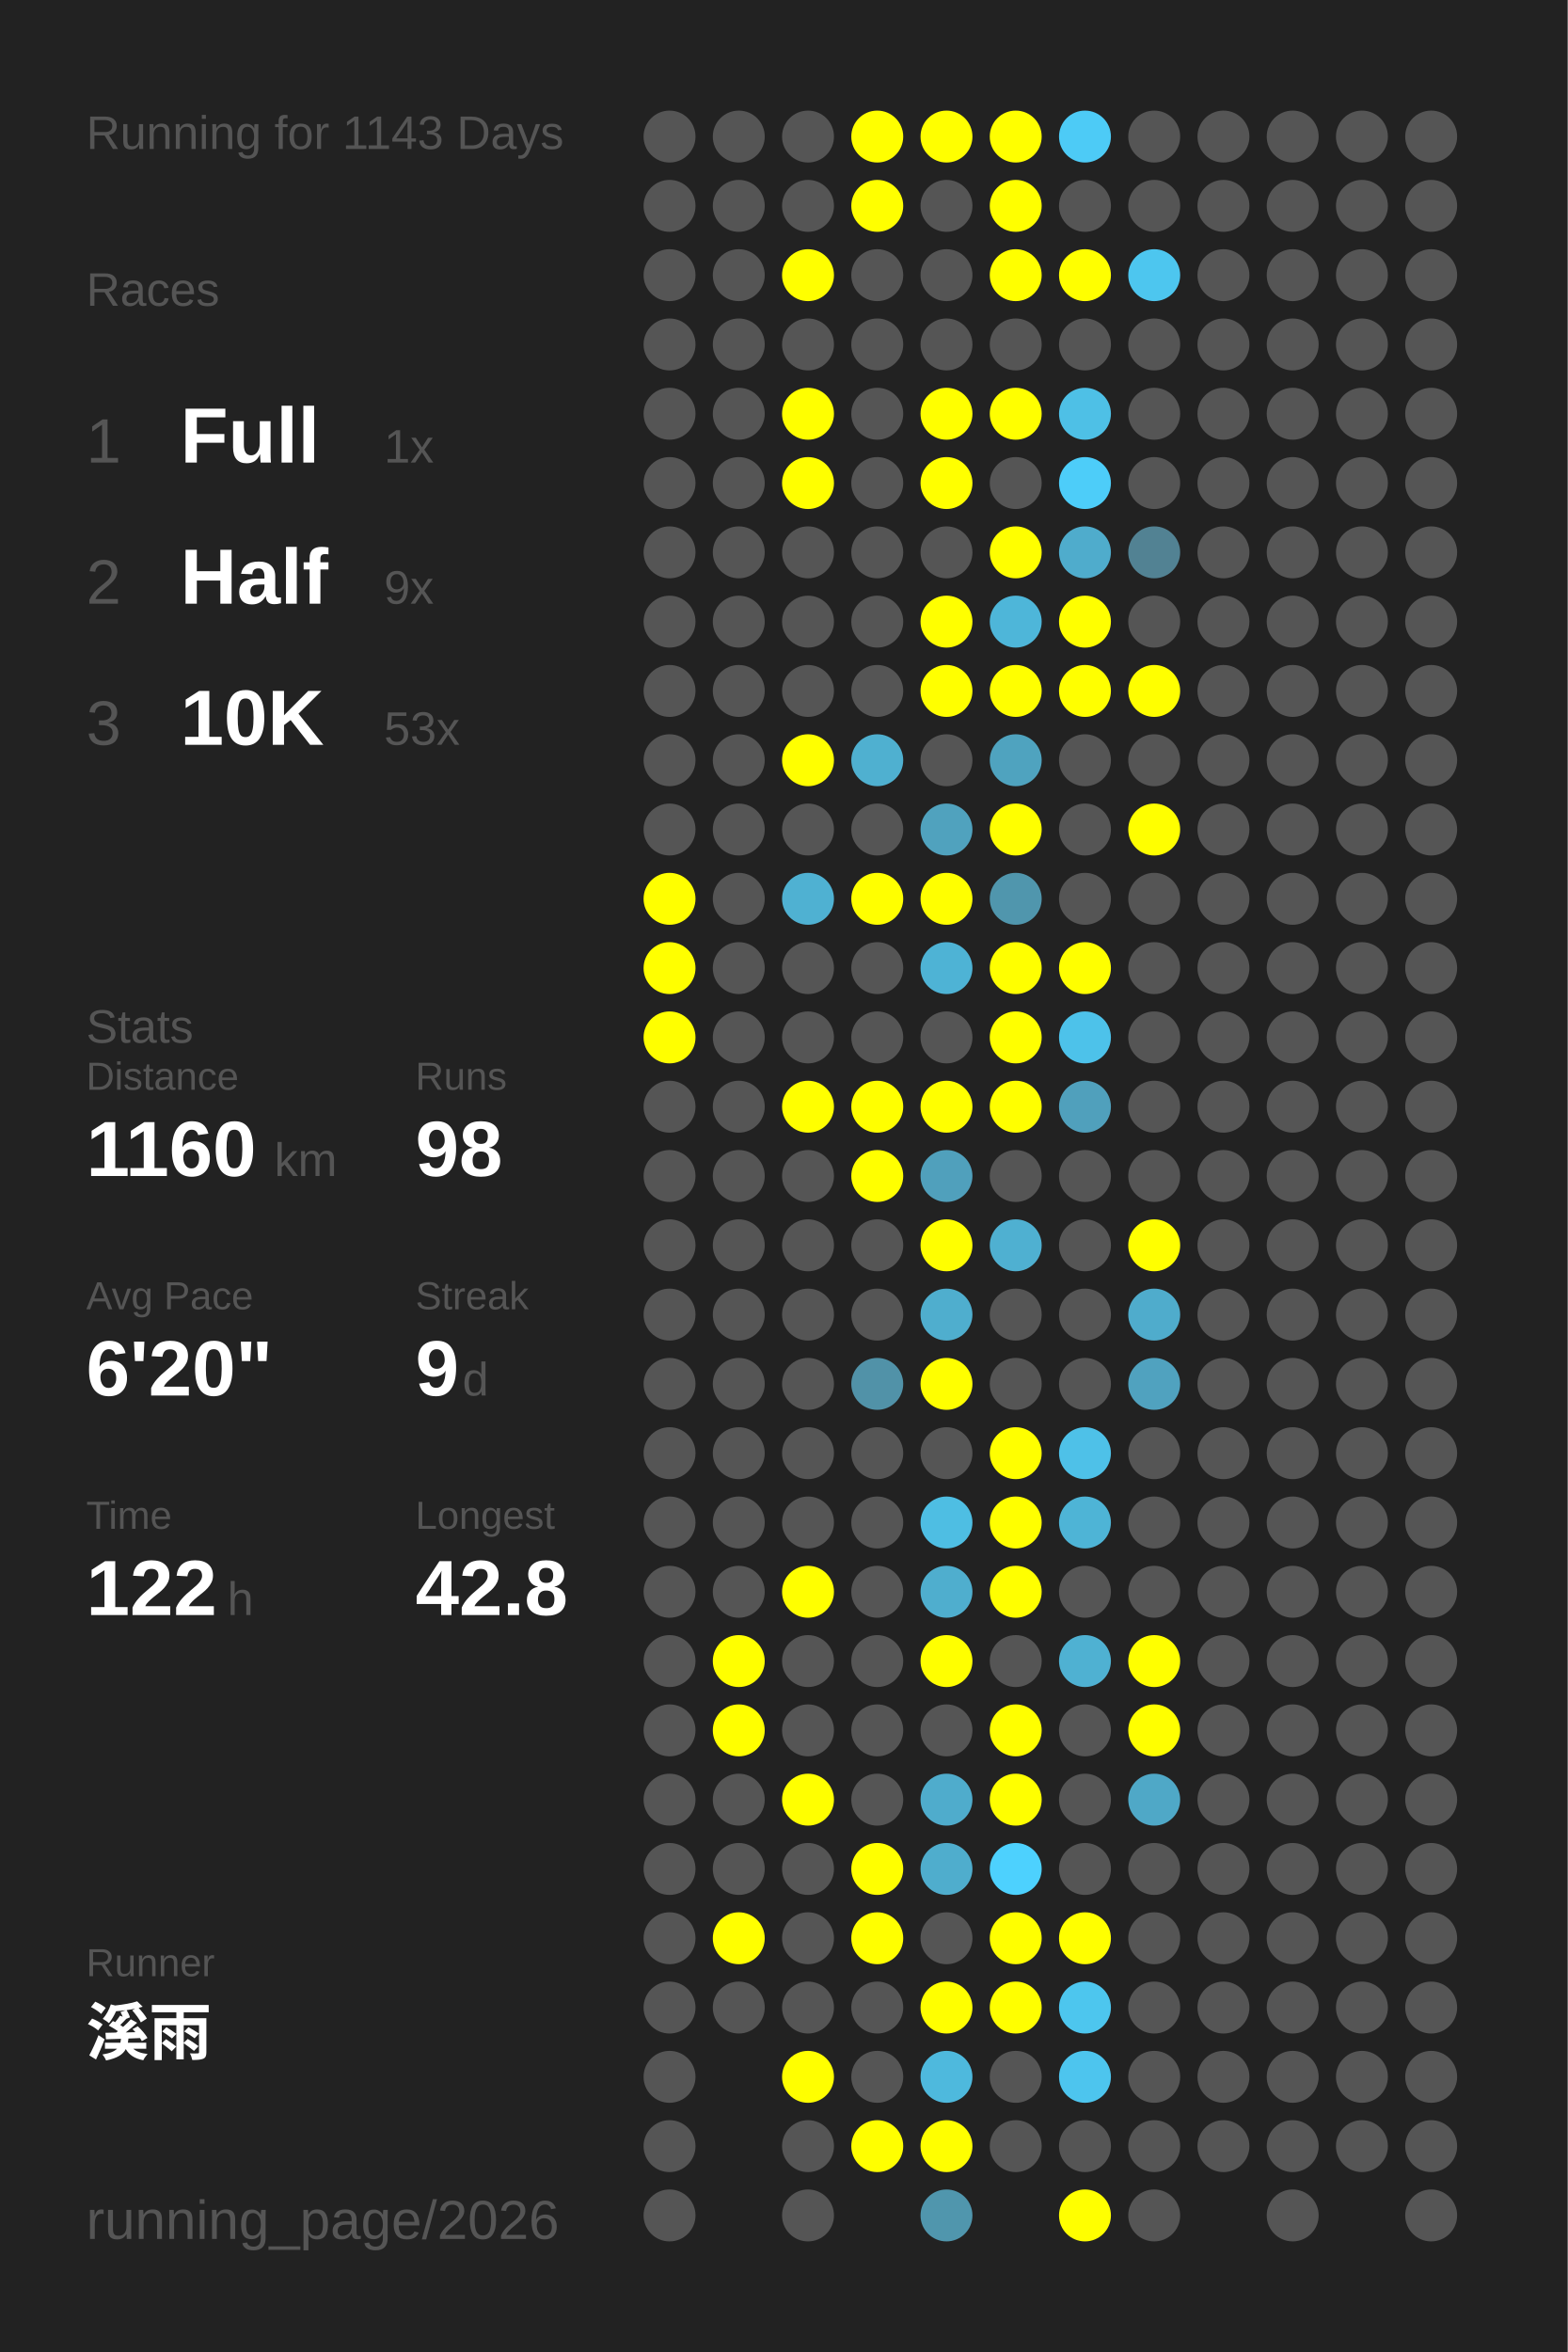
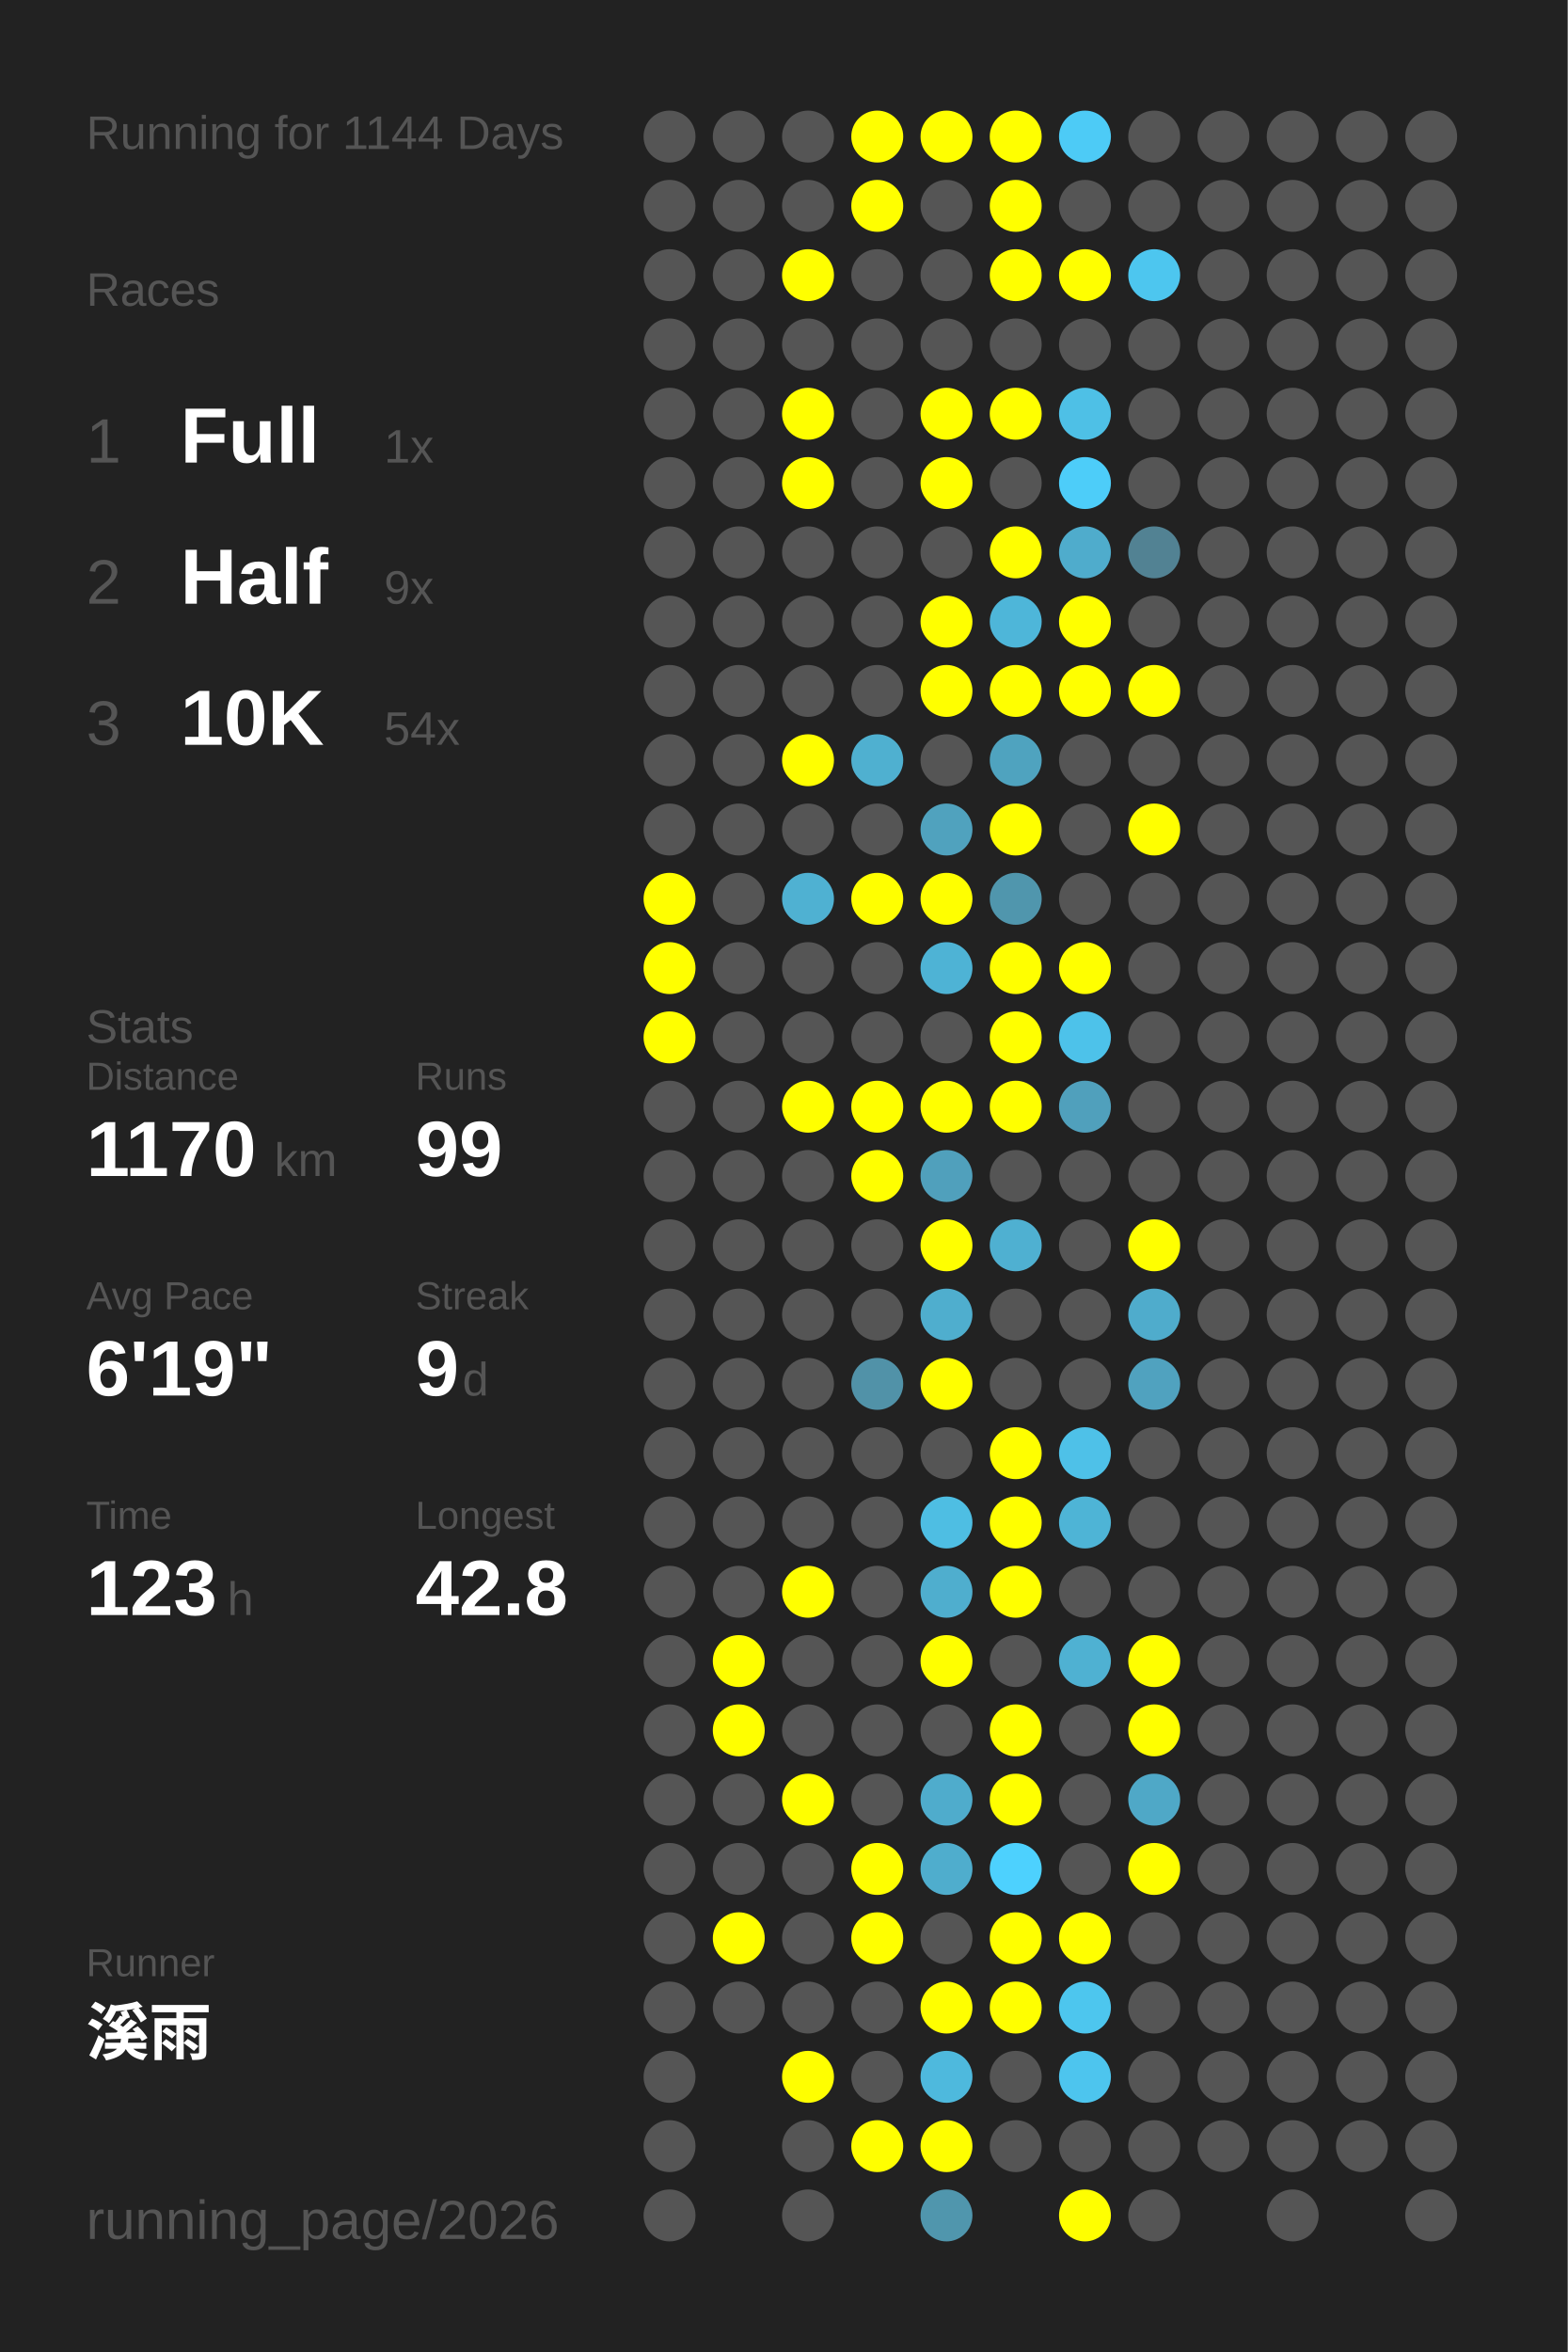
<svg xmlns="http://www.w3.org/2000/svg" baseProfile="full" height="300mm" version="1.1" viewBox="0,0,200,300" width="200mm">
  <defs />
  <rect fill="#222222" height="300" width="200" x="0" y="0" />
-   <text fill="#555555" style="font-size:6px; font-family:Arial;" x="11" y="19">Running for 1143 Days</text>
+   <text fill="#555555" style="font-size:6px; font-family:Arial;" x="11" y="19">Running for 1144 Days</text>
  <text fill="#555555" style="font-size:6px; font-family:Arial;" x="11" y="39">Races</text>
  <text fill="#555555" style="font-size:8px; font-family:Arial;" x="11" y="59">1</text>
  <text fill="#FFFFFF" style="font-size:10px; font-family:Arial; font-weight:bold;" x="23" y="59">Full</text>
  <text fill="#555555" style="font-size:6px; font-family:Arial;" x="49" y="59">1x</text>
  <text fill="#555555" style="font-size:8px; font-family:Arial;" x="11" y="77">2</text>
  <text fill="#FFFFFF" style="font-size:10px; font-family:Arial; font-weight:bold;" x="23" y="77">Half</text>
  <text fill="#555555" style="font-size:6px; font-family:Arial;" x="49" y="77">9x</text>
  <text fill="#555555" style="font-size:8px; font-family:Arial;" x="11" y="95">3</text>
  <text fill="#FFFFFF" style="font-size:10px; font-family:Arial; font-weight:bold;" x="23" y="95">10K</text>
-   <text fill="#555555" style="font-size:6px; font-family:Arial;" x="49" y="95">53x</text>
+   <text fill="#555555" style="font-size:6px; font-family:Arial;" x="49" y="95">54x</text>
  <text fill="#555555" style="font-size:6px; font-family:Arial;" x="11" y="133">Stats</text>
  <text fill="#555555" style="font-size:5px; font-family:Arial;" x="11" y="139">Distance</text>
-   <text fill="#FFFFFF" style="font-size:10px; font-family:Arial; font-weight:bold;" x="11" y="150">1160</text>
+   <text fill="#FFFFFF" style="font-size:10px; font-family:Arial; font-weight:bold;" x="11" y="150">1170</text>
  <text fill="#555555" style="font-size:6px; font-family:Arial;" x="35" y="150">km</text>
  <text fill="#555555" style="font-size:5px; font-family:Arial;" x="53" y="139">Runs</text>
-   <text fill="#FFFFFF" style="font-size:10px; font-family:Arial; font-weight:bold;" x="53" y="150">98</text>
+   <text fill="#FFFFFF" style="font-size:10px; font-family:Arial; font-weight:bold;" x="53" y="150">99</text>
  <text fill="#555555" style="font-size:5px; font-family:Arial;" x="11" y="167">Avg Pace</text>
-   <text fill="#FFFFFF" style="font-size:10px; font-family:Arial; font-weight:bold;" x="11" y="178">6'20"</text>
+   <text fill="#FFFFFF" style="font-size:10px; font-family:Arial; font-weight:bold;" x="11" y="178">6'19"</text>
  <text fill="#555555" style="font-size:5px; font-family:Arial;" x="53" y="167">Streak</text>
  <text fill="#FFFFFF" style="font-size:10px; font-family:Arial; font-weight:bold;" x="53" y="178">9</text>
  <text fill="#555555" style="font-size:6px; font-family:Arial;" x="59" y="178">d</text>
  <text fill="#555555" style="font-size:5px; font-family:Arial;" x="11" y="195">Time</text>
-   <text fill="#FFFFFF" style="font-size:10px; font-family:Arial; font-weight:bold;" x="11" y="206">122</text>
+   <text fill="#FFFFFF" style="font-size:10px; font-family:Arial; font-weight:bold;" x="11" y="206">123</text>
  <text fill="#555555" style="font-size:6px; font-family:Arial;" x="29" y="206">h</text>
  <text fill="#555555" style="font-size:5px; font-family:Arial;" x="53" y="195">Longest</text>
  <text fill="#FFFFFF" style="font-size:10px; font-family:Arial; font-weight:bold;" x="53" y="206">42.8</text>
  <text fill="#555555" style="font-size:5px; font-family:Arial;" x="11" y="252.065">Runner</text>
  <text fill="#FFFFFF" style="font-size:8px; font-family:Arial; font-weight:bold;" x="11" y="262.065">溪雨</text>
  <text fill="#555555" style="font-size:7px; font-family:Arial;" x="11" y="285.581">running_page/2026</text>
  <circle cx="85.417" cy="17.419" fill="#555555" r="3.312" />
  <circle cx="85.417" cy="26.258" fill="#555555" r="3.312" />
  <circle cx="85.417" cy="35.097" fill="#555555" r="3.312" />
  <circle cx="85.417" cy="43.935" fill="#555555" r="3.312" />
  <circle cx="85.417" cy="52.774" fill="#555555" r="3.312" />
  <circle cx="85.417" cy="61.613" fill="#555555" r="3.312" />
  <circle cx="85.417" cy="70.452" fill="#555555" r="3.312" />
  <circle cx="85.417" cy="79.29" fill="#555555" r="3.312" />
  <circle cx="85.417" cy="88.129" fill="#555555" r="3.312" />
  <circle cx="85.417" cy="96.968" fill="#555555" r="3.312" />
  <circle cx="85.417" cy="105.806" fill="#555555" r="3.312" />
  <circle cx="85.417" cy="114.645" fill="#FFFF00" r="3.312" />
  <circle cx="85.417" cy="123.484" fill="#FFFF00" r="3.312" />
  <circle cx="85.417" cy="132.323" fill="#FFFF00" r="3.312" />
  <circle cx="85.417" cy="141.161" fill="#555555" r="3.312" />
  <circle cx="85.417" cy="150" fill="#555555" r="3.312" />
  <circle cx="85.417" cy="158.839" fill="#555555" r="3.312" />
  <circle cx="85.417" cy="167.677" fill="#555555" r="3.312" />
  <circle cx="85.417" cy="176.516" fill="#555555" r="3.312" />
  <circle cx="85.417" cy="185.355" fill="#555555" r="3.312" />
  <circle cx="85.417" cy="194.194" fill="#555555" r="3.312" />
  <circle cx="85.417" cy="203.032" fill="#555555" r="3.312" />
  <circle cx="85.417" cy="211.871" fill="#555555" r="3.312" />
  <circle cx="85.417" cy="220.71" fill="#555555" r="3.312" />
  <circle cx="85.417" cy="229.548" fill="#555555" r="3.312" />
  <circle cx="85.417" cy="238.387" fill="#555555" r="3.312" />
  <circle cx="85.417" cy="247.226" fill="#555555" r="3.312" />
  <circle cx="85.417" cy="256.065" fill="#555555" r="3.312" />
  <circle cx="85.417" cy="264.903" fill="#555555" r="3.312" />
  <circle cx="85.417" cy="273.742" fill="#555555" r="3.312" />
  <circle cx="85.417" cy="282.581" fill="#555555" r="3.312" />
  <circle cx="94.25" cy="17.419" fill="#555555" r="3.312" />
  <circle cx="94.25" cy="26.258" fill="#555555" r="3.312" />
  <circle cx="94.25" cy="35.097" fill="#555555" r="3.312" />
  <circle cx="94.25" cy="43.935" fill="#555555" r="3.312" />
  <circle cx="94.25" cy="52.774" fill="#555555" r="3.312" />
  <circle cx="94.25" cy="61.613" fill="#555555" r="3.312" />
  <circle cx="94.25" cy="70.452" fill="#555555" r="3.312" />
  <circle cx="94.25" cy="79.29" fill="#555555" r="3.312" />
  <circle cx="94.25" cy="88.129" fill="#555555" r="3.312" />
  <circle cx="94.25" cy="96.968" fill="#555555" r="3.312" />
  <circle cx="94.25" cy="105.806" fill="#555555" r="3.312" />
  <circle cx="94.25" cy="114.645" fill="#555555" r="3.312" />
  <circle cx="94.25" cy="123.484" fill="#555555" r="3.312" />
  <circle cx="94.25" cy="132.323" fill="#555555" r="3.312" />
  <circle cx="94.25" cy="141.161" fill="#555555" r="3.312" />
  <circle cx="94.25" cy="150" fill="#555555" r="3.312" />
  <circle cx="94.25" cy="158.839" fill="#555555" r="3.312" />
  <circle cx="94.25" cy="167.677" fill="#555555" r="3.312" />
  <circle cx="94.25" cy="176.516" fill="#555555" r="3.312" />
  <circle cx="94.25" cy="185.355" fill="#555555" r="3.312" />
  <circle cx="94.25" cy="194.194" fill="#555555" r="3.312" />
  <circle cx="94.25" cy="203.032" fill="#555555" r="3.312" />
  <circle cx="94.25" cy="211.871" fill="#FFFF00" r="3.312" />
  <circle cx="94.25" cy="220.71" fill="#FFFF00" r="3.312" />
  <circle cx="94.25" cy="229.548" fill="#555555" r="3.312" />
  <circle cx="94.25" cy="238.387" fill="#555555" r="3.312" />
  <circle cx="94.25" cy="247.226" fill="#FFFF00" r="3.312" />
  <circle cx="94.25" cy="256.065" fill="#555555" r="3.312" />
  <circle cx="103.083" cy="17.419" fill="#555555" r="3.312" />
  <circle cx="103.083" cy="26.258" fill="#555555" r="3.312" />
  <circle cx="103.083" cy="35.097" fill="#FFFF00" r="3.312" />
  <circle cx="103.083" cy="43.935" fill="#555555" r="3.312" />
  <circle cx="103.083" cy="52.774" fill="#FFFF00" r="3.312" />
  <circle cx="103.083" cy="61.613" fill="#FFFF00" r="3.312" />
  <circle cx="103.083" cy="70.452" fill="#555555" r="3.312" />
  <circle cx="103.083" cy="79.29" fill="#555555" r="3.312" />
  <circle cx="103.083" cy="88.129" fill="#555555" r="3.312" />
  <circle cx="103.083" cy="96.968" fill="#FFFF00" r="3.312" />
  <circle cx="103.083" cy="105.806" fill="#555555" r="3.312" />
  <circle cx="103.083" cy="114.645" fill="#4fb1d2" r="3.312" />
  <circle cx="103.083" cy="123.484" fill="#555555" r="3.312" />
  <circle cx="103.083" cy="132.323" fill="#555555" r="3.312" />
  <circle cx="103.083" cy="141.161" fill="#FFFF00" r="3.312" />
  <circle cx="103.083" cy="150" fill="#555555" r="3.312" />
  <circle cx="103.083" cy="158.839" fill="#555555" r="3.312" />
  <circle cx="103.083" cy="167.677" fill="#555555" r="3.312" />
  <circle cx="103.083" cy="176.516" fill="#555555" r="3.312" />
  <circle cx="103.083" cy="185.355" fill="#555555" r="3.312" />
  <circle cx="103.083" cy="194.194" fill="#555555" r="3.312" />
  <circle cx="103.083" cy="203.032" fill="#FFFF00" r="3.312" />
  <circle cx="103.083" cy="211.871" fill="#555555" r="3.312" />
  <circle cx="103.083" cy="220.71" fill="#555555" r="3.312" />
  <circle cx="103.083" cy="229.548" fill="#FFFF00" r="3.312" />
  <circle cx="103.083" cy="238.387" fill="#555555" r="3.312" />
  <circle cx="103.083" cy="247.226" fill="#555555" r="3.312" />
  <circle cx="103.083" cy="256.065" fill="#555555" r="3.312" />
  <circle cx="103.083" cy="264.903" fill="#FFFF00" r="3.312" />
  <circle cx="103.083" cy="273.742" fill="#555555" r="3.312" />
  <circle cx="103.083" cy="282.581" fill="#555555" r="3.312" />
  <circle cx="111.917" cy="17.419" fill="#FFFF00" r="3.312" />
  <circle cx="111.917" cy="26.258" fill="#FFFF00" r="3.312" />
  <circle cx="111.917" cy="35.097" fill="#555555" r="3.312" />
  <circle cx="111.917" cy="43.935" fill="#555555" r="3.312" />
  <circle cx="111.917" cy="52.774" fill="#555555" r="3.312" />
  <circle cx="111.917" cy="61.613" fill="#555555" r="3.312" />
  <circle cx="111.917" cy="70.452" fill="#555555" r="3.312" />
  <circle cx="111.917" cy="79.29" fill="#555555" r="3.312" />
  <circle cx="111.917" cy="88.129" fill="#555555" r="3.312" />
  <circle cx="111.917" cy="96.968" fill="#4fb0d0" r="3.312" />
  <circle cx="111.917" cy="105.806" fill="#555555" r="3.312" />
  <circle cx="111.917" cy="114.645" fill="#FFFF00" r="3.312" />
  <circle cx="111.917" cy="123.484" fill="#555555" r="3.312" />
  <circle cx="111.917" cy="132.323" fill="#555555" r="3.312" />
  <circle cx="111.917" cy="141.161" fill="#FFFF00" r="3.312" />
  <circle cx="111.917" cy="150" fill="#FFFF00" r="3.312" />
  <circle cx="111.917" cy="158.839" fill="#555555" r="3.312" />
  <circle cx="111.917" cy="167.677" fill="#555555" r="3.312" />
  <circle cx="111.917" cy="176.516" fill="#5192a8" r="3.312" />
  <circle cx="111.917" cy="185.355" fill="#555555" r="3.312" />
  <circle cx="111.917" cy="194.194" fill="#555555" r="3.312" />
  <circle cx="111.917" cy="203.032" fill="#555555" r="3.312" />
  <circle cx="111.917" cy="211.871" fill="#555555" r="3.312" />
  <circle cx="111.917" cy="220.71" fill="#555555" r="3.312" />
  <circle cx="111.917" cy="229.548" fill="#555555" r="3.312" />
  <circle cx="111.917" cy="238.387" fill="#FFFF00" r="3.312" />
  <circle cx="111.917" cy="247.226" fill="#FFFF00" r="3.312" />
  <circle cx="111.917" cy="256.065" fill="#555555" r="3.312" />
  <circle cx="111.917" cy="264.903" fill="#555555" r="3.312" />
  <circle cx="111.917" cy="273.742" fill="#FFFF00" r="3.312" />
  <circle cx="120.75" cy="17.419" fill="#FFFF00" r="3.312" />
  <circle cx="120.75" cy="26.258" fill="#555555" r="3.312" />
  <circle cx="120.75" cy="35.097" fill="#555555" r="3.312" />
  <circle cx="120.75" cy="43.935" fill="#555555" r="3.312" />
  <circle cx="120.75" cy="52.774" fill="#FFFF00" r="3.312" />
  <circle cx="120.75" cy="61.613" fill="#FFFF00" r="3.312" />
  <circle cx="120.75" cy="70.452" fill="#555555" r="3.312" />
  <circle cx="120.75" cy="79.29" fill="#FFFF00" r="3.312" />
  <circle cx="120.75" cy="88.129" fill="#FFFF00" r="3.312" />
  <circle cx="120.75" cy="96.968" fill="#555555" r="3.312" />
  <circle cx="120.75" cy="105.806" fill="#50a2be" r="3.312" />
  <circle cx="120.75" cy="114.645" fill="#FFFF00" r="3.312" />
  <circle cx="120.75" cy="123.484" fill="#4eb3d5" r="3.312" />
  <circle cx="120.75" cy="132.323" fill="#555555" r="3.312" />
  <circle cx="120.75" cy="141.161" fill="#FFFF00" r="3.312" />
  <circle cx="120.75" cy="150" fill="#50a0bc" r="3.312" />
  <circle cx="120.75" cy="158.839" fill="#FFFF00" r="3.312" />
  <circle cx="120.75" cy="167.677" fill="#4faece" r="3.312" />
  <circle cx="120.75" cy="176.516" fill="#FFFF00" r="3.312" />
  <circle cx="120.75" cy="185.355" fill="#555555" r="3.312" />
  <circle cx="120.75" cy="194.194" fill="#4ebee3" r="3.312" />
  <circle cx="120.75" cy="203.032" fill="#4faece" r="3.312" />
  <circle cx="120.75" cy="211.871" fill="#FFFF00" r="3.312" />
  <circle cx="120.75" cy="220.71" fill="#555555" r="3.312" />
  <circle cx="120.75" cy="229.548" fill="#4faccc" r="3.312" />
  <circle cx="120.75" cy="238.387" fill="#4fadcd" r="3.312" />
  <circle cx="120.75" cy="247.226" fill="#555555" r="3.312" />
  <circle cx="120.75" cy="256.065" fill="#FFFF00" r="3.312" />
  <circle cx="120.75" cy="264.903" fill="#4eb9dd" r="3.312" />
  <circle cx="120.75" cy="273.742" fill="#FFFF00" r="3.312" />
  <circle cx="120.75" cy="282.581" fill="#5096ad" r="3.312" />
  <circle cx="129.583" cy="17.419" fill="#FFFF00" r="3.312" />
  <circle cx="129.583" cy="26.258" fill="#FFFF00" r="3.312" />
  <circle cx="129.583" cy="35.097" fill="#FFFF00" r="3.312" />
  <circle cx="129.583" cy="43.935" fill="#555555" r="3.312" />
  <circle cx="129.583" cy="52.774" fill="#FFFF00" r="3.312" />
  <circle cx="129.583" cy="61.613" fill="#555555" r="3.312" />
  <circle cx="129.583" cy="70.452" fill="#FFFF00" r="3.312" />
  <circle cx="129.583" cy="79.29" fill="#4eb6d9" r="3.312" />
  <circle cx="129.583" cy="88.129" fill="#FFFF00" r="3.312" />
  <circle cx="129.583" cy="96.968" fill="#4fa3bf" r="3.312" />
  <circle cx="129.583" cy="105.806" fill="#FFFF00" r="3.312" />
  <circle cx="129.583" cy="114.645" fill="#5096ad" r="3.312" />
  <circle cx="129.583" cy="123.484" fill="#FFFF00" r="3.312" />
  <circle cx="129.583" cy="132.323" fill="#FFFF00" r="3.312" />
  <circle cx="129.583" cy="141.161" fill="#FFFF00" r="3.312" />
  <circle cx="129.583" cy="150" fill="#555555" r="3.312" />
  <circle cx="129.583" cy="158.839" fill="#4fb0d1" r="3.312" />
  <circle cx="129.583" cy="167.677" fill="#555555" r="3.312" />
  <circle cx="129.583" cy="176.516" fill="#555555" r="3.312" />
  <circle cx="129.583" cy="185.355" fill="#FFFF00" r="3.312" />
  <circle cx="129.583" cy="194.194" fill="#FFFF00" r="3.312" />
  <circle cx="129.583" cy="203.032" fill="#FFFF00" r="3.312" />
  <circle cx="129.583" cy="211.871" fill="#555555" r="3.312" />
  <circle cx="129.583" cy="220.71" fill="#FFFF00" r="3.312" />
  <circle cx="129.583" cy="229.548" fill="#FFFF00" r="3.312" />
  <circle cx="129.583" cy="238.387" fill="#4dd1fe" r="3.312" />
  <circle cx="129.583" cy="247.226" fill="#FFFF00" r="3.312" />
  <circle cx="129.583" cy="256.065" fill="#FFFF00" r="3.312" />
  <circle cx="129.583" cy="264.903" fill="#555555" r="3.312" />
  <circle cx="129.583" cy="273.742" fill="#555555" r="3.312" />
  <circle cx="138.417" cy="17.419" fill="#4dcbf6" r="3.312" />
  <circle cx="138.417" cy="26.258" fill="#555555" r="3.312" />
  <circle cx="138.417" cy="35.097" fill="#FFFF00" r="3.312" />
  <circle cx="138.417" cy="43.935" fill="#555555" r="3.312" />
  <circle cx="138.417" cy="52.774" fill="#4ec0e6" r="3.312" />
  <circle cx="138.417" cy="61.613" fill="#4dcdf9" r="3.312" />
  <circle cx="138.417" cy="70.452" fill="#4faccc" r="3.312" />
  <circle cx="138.417" cy="79.29" fill="#FFFF00" r="3.312" />
  <circle cx="138.417" cy="88.129" fill="#FFFF00" r="3.312" />
  <circle cx="138.417" cy="96.968" fill="#555555" r="3.312" />
  <circle cx="138.417" cy="105.806" fill="#555555" r="3.312" />
  <circle cx="138.417" cy="114.645" fill="#555555" r="3.312" />
  <circle cx="138.417" cy="123.484" fill="#FFFF00" r="3.312" />
  <circle cx="138.417" cy="132.323" fill="#4dc2ea" r="3.312" />
  <circle cx="138.417" cy="141.161" fill="#50a0bc" r="3.312" />
  <circle cx="138.417" cy="150" fill="#555555" r="3.312" />
  <circle cx="138.417" cy="158.839" fill="#555555" r="3.312" />
  <circle cx="138.417" cy="167.677" fill="#555555" r="3.312" />
  <circle cx="138.417" cy="176.516" fill="#555555" r="3.312" />
  <circle cx="138.417" cy="185.355" fill="#4ec1e8" r="3.312" />
  <circle cx="138.417" cy="194.194" fill="#4eb4d6" r="3.312" />
  <circle cx="138.417" cy="203.032" fill="#555555" r="3.312" />
  <circle cx="138.417" cy="211.871" fill="#4fb1d2" r="3.312" />
  <circle cx="138.417" cy="220.71" fill="#555555" r="3.312" />
  <circle cx="138.417" cy="229.548" fill="#555555" r="3.312" />
  <circle cx="138.417" cy="238.387" fill="#555555" r="3.312" />
  <circle cx="138.417" cy="247.226" fill="#FFFF00" r="3.312" />
  <circle cx="138.417" cy="256.065" fill="#4dc6ee" r="3.312" />
  <circle cx="138.417" cy="264.903" fill="#4dc5ee" r="3.312" />
  <circle cx="138.417" cy="273.742" fill="#555555" r="3.312" />
  <circle cx="138.417" cy="282.581" fill="#FFFF00" r="3.312" />
  <circle cx="147.25" cy="17.419" fill="#555555" r="3.312" />
  <circle cx="147.25" cy="26.258" fill="#555555" r="3.312" />
  <circle cx="147.25" cy="35.097" fill="#4dc6ef" r="3.312" />
  <circle cx="147.25" cy="43.935" fill="#555555" r="3.312" />
  <circle cx="147.25" cy="52.774" fill="#555555" r="3.312" />
  <circle cx="147.25" cy="61.613" fill="#555555" r="3.312" />
  <circle cx="147.25" cy="70.452" fill="#528293" r="3.312" />
  <circle cx="147.25" cy="79.29" fill="#555555" r="3.312" />
  <circle cx="147.25" cy="88.129" fill="#FFFF00" r="3.312" />
  <circle cx="147.25" cy="96.968" fill="#555555" r="3.312" />
  <circle cx="147.25" cy="105.806" fill="#FFFF00" r="3.312" />
  <circle cx="147.25" cy="114.645" fill="#555555" r="3.312" />
  <circle cx="147.25" cy="123.484" fill="#555555" r="3.312" />
  <circle cx="147.25" cy="132.323" fill="#555555" r="3.312" />
  <circle cx="147.25" cy="141.161" fill="#555555" r="3.312" />
  <circle cx="147.25" cy="150" fill="#555555" r="3.312" />
  <circle cx="147.25" cy="158.839" fill="#FFFF00" r="3.312" />
  <circle cx="147.25" cy="167.677" fill="#4faccc" r="3.312" />
  <circle cx="147.25" cy="176.516" fill="#50a2bf" r="3.312" />
  <circle cx="147.25" cy="185.355" fill="#555555" r="3.312" />
  <circle cx="147.25" cy="194.194" fill="#555555" r="3.312" />
  <circle cx="147.25" cy="203.032" fill="#555555" r="3.312" />
  <circle cx="147.25" cy="211.871" fill="#FFFF00" r="3.312" />
  <circle cx="147.25" cy="220.71" fill="#FFFF00" r="3.312" />
  <circle cx="147.25" cy="229.548" fill="#4fa8c7" r="3.312" />
-   <circle cx="147.25" cy="238.387" fill="#555555" r="3.312" />
+   <circle cx="147.25" cy="238.387" fill="#FFFF00" r="3.312" />
  <circle cx="147.25" cy="247.226" fill="#555555" r="3.312" />
  <circle cx="147.25" cy="256.065" fill="#555555" r="3.312" />
  <circle cx="147.25" cy="264.903" fill="#555555" r="3.312" />
  <circle cx="147.25" cy="273.742" fill="#555555" r="3.312" />
  <circle cx="147.25" cy="282.581" fill="#555555" r="3.312" />
  <circle cx="156.083" cy="17.419" fill="#555555" r="3.312" />
  <circle cx="156.083" cy="26.258" fill="#555555" r="3.312" />
  <circle cx="156.083" cy="35.097" fill="#555555" r="3.312" />
  <circle cx="156.083" cy="43.935" fill="#555555" r="3.312" />
  <circle cx="156.083" cy="52.774" fill="#555555" r="3.312" />
  <circle cx="156.083" cy="61.613" fill="#555555" r="3.312" />
  <circle cx="156.083" cy="70.452" fill="#555555" r="3.312" />
  <circle cx="156.083" cy="79.29" fill="#555555" r="3.312" />
  <circle cx="156.083" cy="88.129" fill="#555555" r="3.312" />
  <circle cx="156.083" cy="96.968" fill="#555555" r="3.312" />
  <circle cx="156.083" cy="105.806" fill="#555555" r="3.312" />
  <circle cx="156.083" cy="114.645" fill="#555555" r="3.312" />
  <circle cx="156.083" cy="123.484" fill="#555555" r="3.312" />
  <circle cx="156.083" cy="132.323" fill="#555555" r="3.312" />
  <circle cx="156.083" cy="141.161" fill="#555555" r="3.312" />
  <circle cx="156.083" cy="150" fill="#555555" r="3.312" />
  <circle cx="156.083" cy="158.839" fill="#555555" r="3.312" />
  <circle cx="156.083" cy="167.677" fill="#555555" r="3.312" />
  <circle cx="156.083" cy="176.516" fill="#555555" r="3.312" />
  <circle cx="156.083" cy="185.355" fill="#555555" r="3.312" />
  <circle cx="156.083" cy="194.194" fill="#555555" r="3.312" />
  <circle cx="156.083" cy="203.032" fill="#555555" r="3.312" />
  <circle cx="156.083" cy="211.871" fill="#555555" r="3.312" />
  <circle cx="156.083" cy="220.71" fill="#555555" r="3.312" />
  <circle cx="156.083" cy="229.548" fill="#555555" r="3.312" />
  <circle cx="156.083" cy="238.387" fill="#555555" r="3.312" />
  <circle cx="156.083" cy="247.226" fill="#555555" r="3.312" />
  <circle cx="156.083" cy="256.065" fill="#555555" r="3.312" />
  <circle cx="156.083" cy="264.903" fill="#555555" r="3.312" />
  <circle cx="156.083" cy="273.742" fill="#555555" r="3.312" />
  <circle cx="164.917" cy="17.419" fill="#555555" r="3.312" />
  <circle cx="164.917" cy="26.258" fill="#555555" r="3.312" />
  <circle cx="164.917" cy="35.097" fill="#555555" r="3.312" />
  <circle cx="164.917" cy="43.935" fill="#555555" r="3.312" />
  <circle cx="164.917" cy="52.774" fill="#555555" r="3.312" />
  <circle cx="164.917" cy="61.613" fill="#555555" r="3.312" />
  <circle cx="164.917" cy="70.452" fill="#555555" r="3.312" />
  <circle cx="164.917" cy="79.29" fill="#555555" r="3.312" />
  <circle cx="164.917" cy="88.129" fill="#555555" r="3.312" />
  <circle cx="164.917" cy="96.968" fill="#555555" r="3.312" />
  <circle cx="164.917" cy="105.806" fill="#555555" r="3.312" />
  <circle cx="164.917" cy="114.645" fill="#555555" r="3.312" />
  <circle cx="164.917" cy="123.484" fill="#555555" r="3.312" />
  <circle cx="164.917" cy="132.323" fill="#555555" r="3.312" />
  <circle cx="164.917" cy="141.161" fill="#555555" r="3.312" />
  <circle cx="164.917" cy="150" fill="#555555" r="3.312" />
  <circle cx="164.917" cy="158.839" fill="#555555" r="3.312" />
  <circle cx="164.917" cy="167.677" fill="#555555" r="3.312" />
  <circle cx="164.917" cy="176.516" fill="#555555" r="3.312" />
  <circle cx="164.917" cy="185.355" fill="#555555" r="3.312" />
  <circle cx="164.917" cy="194.194" fill="#555555" r="3.312" />
  <circle cx="164.917" cy="203.032" fill="#555555" r="3.312" />
  <circle cx="164.917" cy="211.871" fill="#555555" r="3.312" />
  <circle cx="164.917" cy="220.71" fill="#555555" r="3.312" />
  <circle cx="164.917" cy="229.548" fill="#555555" r="3.312" />
  <circle cx="164.917" cy="238.387" fill="#555555" r="3.312" />
  <circle cx="164.917" cy="247.226" fill="#555555" r="3.312" />
  <circle cx="164.917" cy="256.065" fill="#555555" r="3.312" />
  <circle cx="164.917" cy="264.903" fill="#555555" r="3.312" />
  <circle cx="164.917" cy="273.742" fill="#555555" r="3.312" />
  <circle cx="164.917" cy="282.581" fill="#555555" r="3.312" />
  <circle cx="173.75" cy="17.419" fill="#555555" r="3.312" />
  <circle cx="173.75" cy="26.258" fill="#555555" r="3.312" />
  <circle cx="173.75" cy="35.097" fill="#555555" r="3.312" />
  <circle cx="173.75" cy="43.935" fill="#555555" r="3.312" />
  <circle cx="173.75" cy="52.774" fill="#555555" r="3.312" />
  <circle cx="173.75" cy="61.613" fill="#555555" r="3.312" />
  <circle cx="173.75" cy="70.452" fill="#555555" r="3.312" />
  <circle cx="173.75" cy="79.29" fill="#555555" r="3.312" />
  <circle cx="173.75" cy="88.129" fill="#555555" r="3.312" />
  <circle cx="173.75" cy="96.968" fill="#555555" r="3.312" />
  <circle cx="173.75" cy="105.806" fill="#555555" r="3.312" />
  <circle cx="173.75" cy="114.645" fill="#555555" r="3.312" />
  <circle cx="173.75" cy="123.484" fill="#555555" r="3.312" />
  <circle cx="173.75" cy="132.323" fill="#555555" r="3.312" />
  <circle cx="173.75" cy="141.161" fill="#555555" r="3.312" />
  <circle cx="173.75" cy="150" fill="#555555" r="3.312" />
  <circle cx="173.75" cy="158.839" fill="#555555" r="3.312" />
  <circle cx="173.75" cy="167.677" fill="#555555" r="3.312" />
  <circle cx="173.75" cy="176.516" fill="#555555" r="3.312" />
  <circle cx="173.75" cy="185.355" fill="#555555" r="3.312" />
  <circle cx="173.75" cy="194.194" fill="#555555" r="3.312" />
  <circle cx="173.75" cy="203.032" fill="#555555" r="3.312" />
  <circle cx="173.75" cy="211.871" fill="#555555" r="3.312" />
  <circle cx="173.75" cy="220.71" fill="#555555" r="3.312" />
  <circle cx="173.75" cy="229.548" fill="#555555" r="3.312" />
  <circle cx="173.75" cy="238.387" fill="#555555" r="3.312" />
  <circle cx="173.75" cy="247.226" fill="#555555" r="3.312" />
  <circle cx="173.75" cy="256.065" fill="#555555" r="3.312" />
  <circle cx="173.75" cy="264.903" fill="#555555" r="3.312" />
  <circle cx="173.75" cy="273.742" fill="#555555" r="3.312" />
  <circle cx="182.583" cy="17.419" fill="#555555" r="3.312" />
  <circle cx="182.583" cy="26.258" fill="#555555" r="3.312" />
  <circle cx="182.583" cy="35.097" fill="#555555" r="3.312" />
  <circle cx="182.583" cy="43.935" fill="#555555" r="3.312" />
  <circle cx="182.583" cy="52.774" fill="#555555" r="3.312" />
  <circle cx="182.583" cy="61.613" fill="#555555" r="3.312" />
  <circle cx="182.583" cy="70.452" fill="#555555" r="3.312" />
  <circle cx="182.583" cy="79.29" fill="#555555" r="3.312" />
  <circle cx="182.583" cy="88.129" fill="#555555" r="3.312" />
  <circle cx="182.583" cy="96.968" fill="#555555" r="3.312" />
  <circle cx="182.583" cy="105.806" fill="#555555" r="3.312" />
  <circle cx="182.583" cy="114.645" fill="#555555" r="3.312" />
  <circle cx="182.583" cy="123.484" fill="#555555" r="3.312" />
  <circle cx="182.583" cy="132.323" fill="#555555" r="3.312" />
  <circle cx="182.583" cy="141.161" fill="#555555" r="3.312" />
  <circle cx="182.583" cy="150" fill="#555555" r="3.312" />
  <circle cx="182.583" cy="158.839" fill="#555555" r="3.312" />
  <circle cx="182.583" cy="167.677" fill="#555555" r="3.312" />
  <circle cx="182.583" cy="176.516" fill="#555555" r="3.312" />
  <circle cx="182.583" cy="185.355" fill="#555555" r="3.312" />
  <circle cx="182.583" cy="194.194" fill="#555555" r="3.312" />
  <circle cx="182.583" cy="203.032" fill="#555555" r="3.312" />
  <circle cx="182.583" cy="211.871" fill="#555555" r="3.312" />
  <circle cx="182.583" cy="220.71" fill="#555555" r="3.312" />
  <circle cx="182.583" cy="229.548" fill="#555555" r="3.312" />
  <circle cx="182.583" cy="238.387" fill="#555555" r="3.312" />
  <circle cx="182.583" cy="247.226" fill="#555555" r="3.312" />
  <circle cx="182.583" cy="256.065" fill="#555555" r="3.312" />
  <circle cx="182.583" cy="264.903" fill="#555555" r="3.312" />
  <circle cx="182.583" cy="273.742" fill="#555555" r="3.312" />
  <circle cx="182.583" cy="282.581" fill="#555555" r="3.312" />
</svg>
